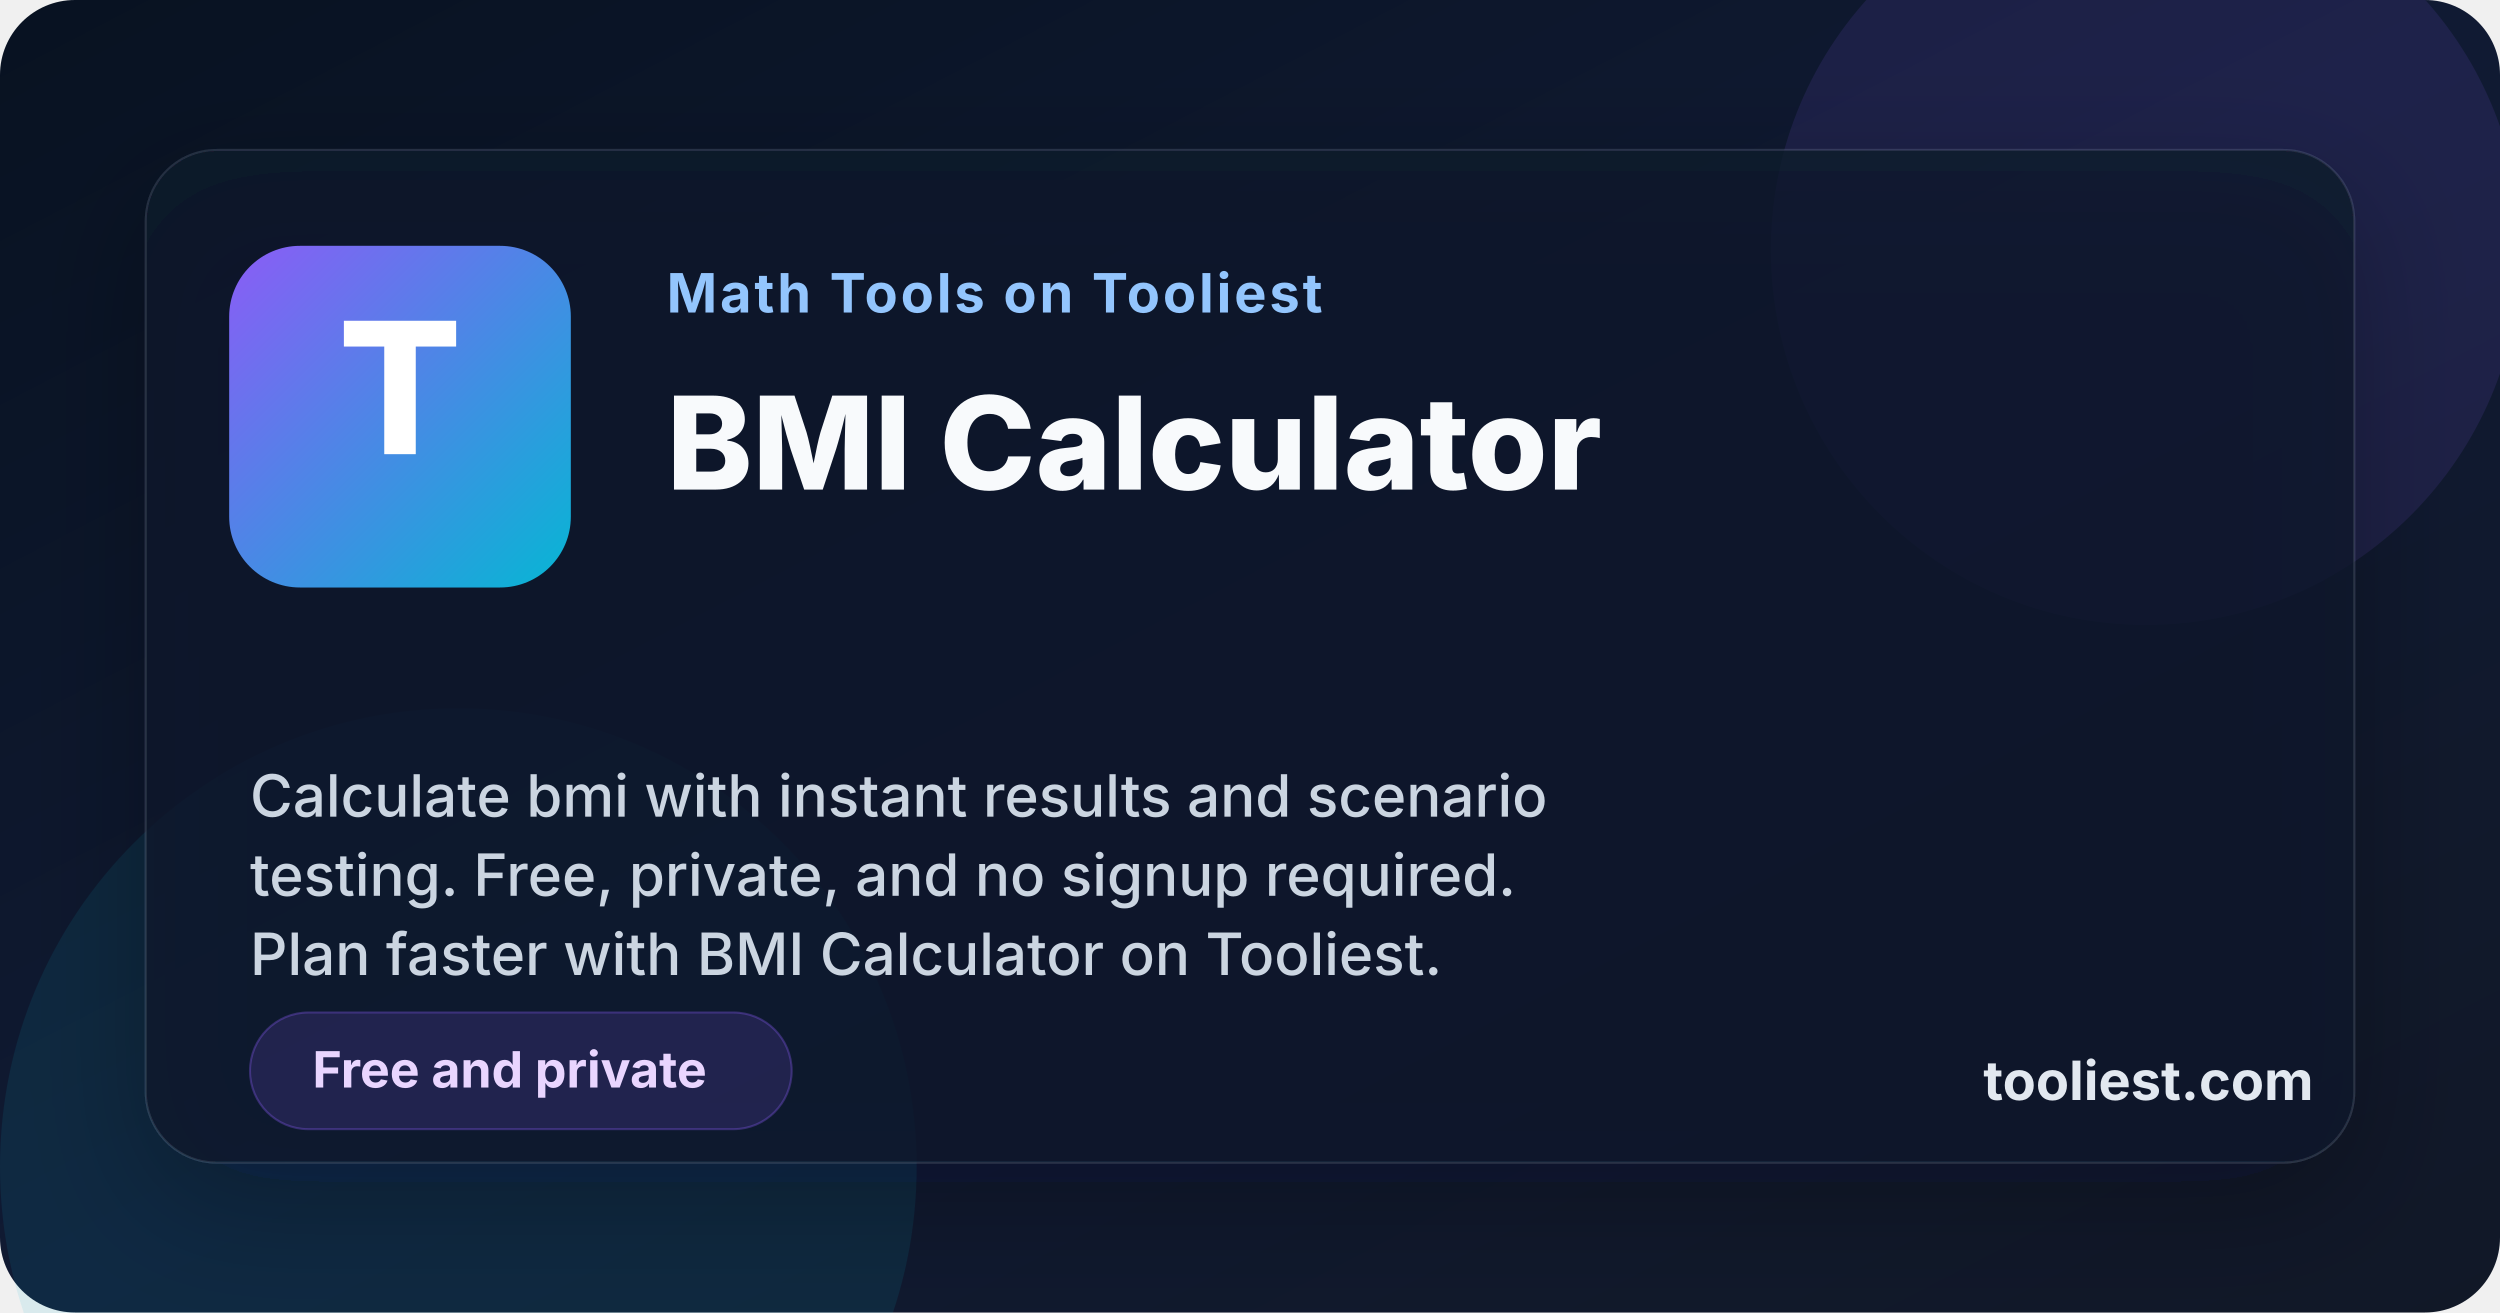
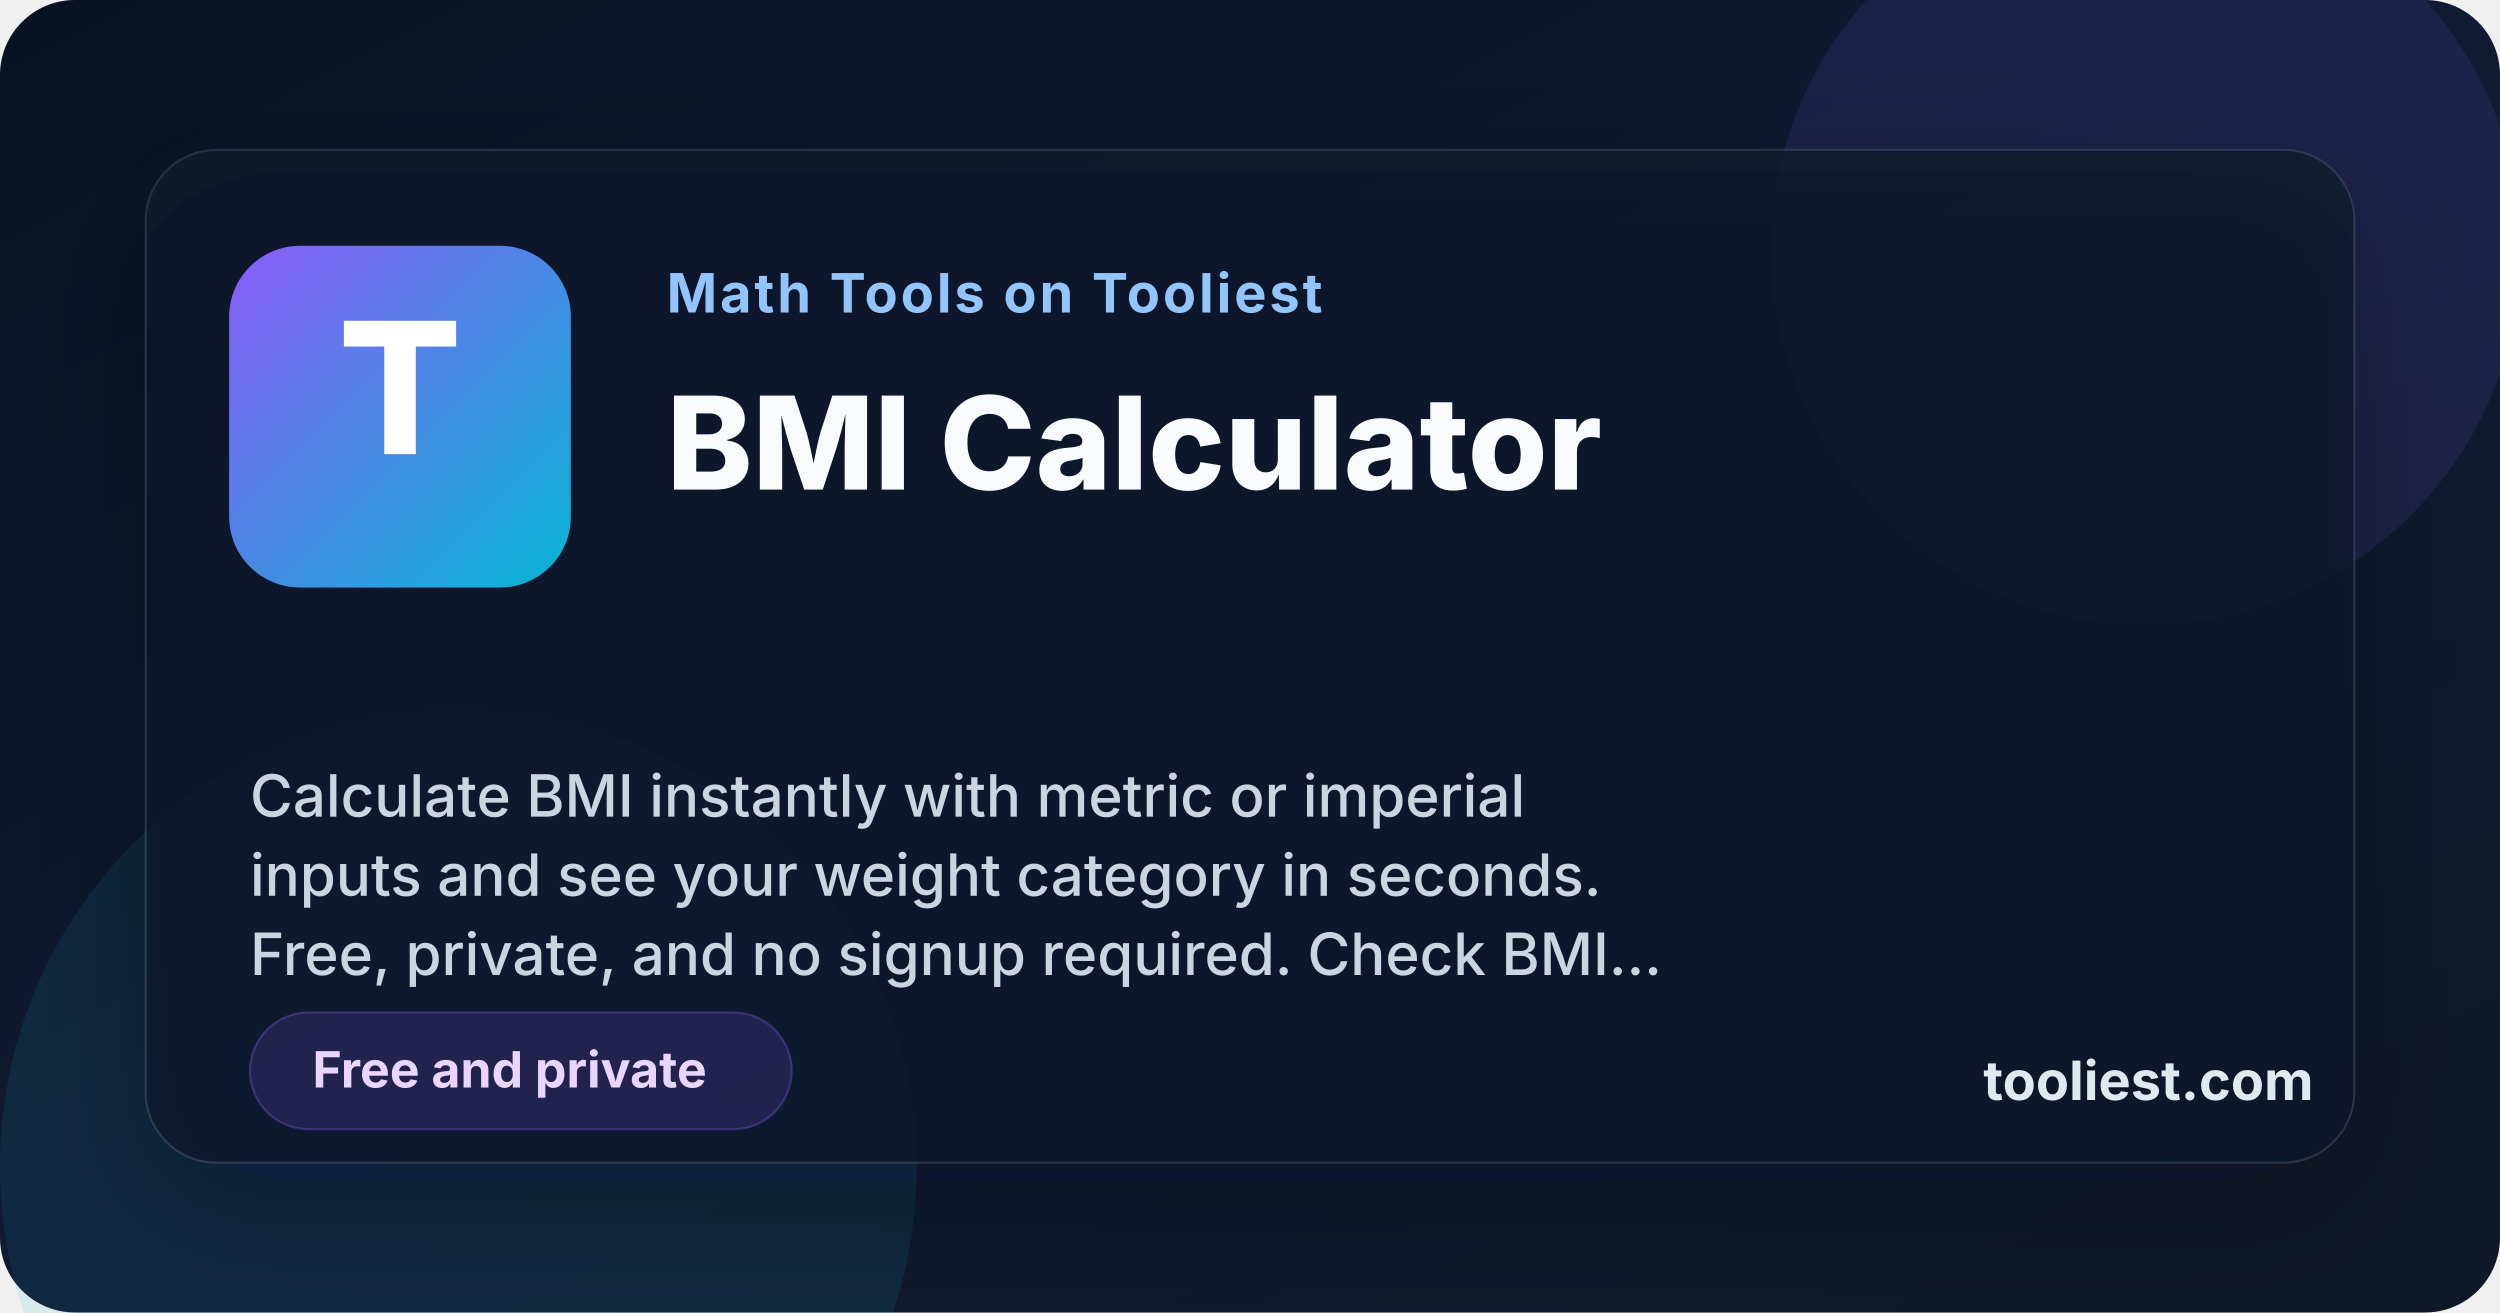
<svg xmlns="http://www.w3.org/2000/svg" width="1200" height="630" viewBox="0 0 1200 630" role="img" aria-labelledby="title desc">
  <defs>
    <linearGradient id="bg" x1="0%" x2="100%" y1="0%" y2="100%">
      <stop offset="0%" stop-color="#081221" />
      <stop offset="50%" stop-color="#101a33" />
      <stop offset="100%" stop-color="#111827" />
    </linearGradient>
    <linearGradient id="accent" x1="0%" x2="100%" y1="0%" y2="100%">
      <stop offset="0%" stop-color="#8b5cf6" />
      <stop offset="100%" stop-color="#06b6d4" />
    </linearGradient>
    <filter id="shadow" x="-20%" y="-20%" width="140%" height="140%">
      <feDropShadow dx="0" dy="20" stdDeviation="30" flood-color="#020617" flood-opacity="0.35" />
    </filter>
  </defs>
  <rect width="1200" height="630" fill="url(#bg)" rx="36" />
  <circle cx="1030" cy="120" r="180" fill="#8b5cf6" opacity="0.12" />
  <circle cx="220" cy="560" r="220" fill="#06b6d4" opacity="0.1" />
  <rect x="70" y="72" width="1060" height="486" rx="34" fill="rgba(15, 23, 42, 0.78)" stroke="rgba(148, 163, 184, 0.18)" filter="url(#shadow)" />
  <rect x="110" y="118" width="164" height="164" rx="34" fill="url(#accent)" />
  <text x="192" y="218" text-anchor="middle" font-family="Inter, Arial, sans-serif" font-size="88" font-weight="800" fill="#ffffff">T</text>
  <text x="320" y="150" font-family="Inter, Arial, sans-serif" font-size="26" font-weight="700" letter-spacing="1.4" fill="#93c5fd">Math Tools on Tooliest</text>
  <text x="320" y="235" font-family="Inter, Arial, sans-serif" font-size="62" font-weight="800" fill="#f8fafc">BMI Calculator</text>
-   <text x="120" y="392" font-family="Inter, Arial, sans-serif" font-size="28" font-weight="500" fill="#cbd5e1">Calculate bmi with instant results and scenario</text>
-   <text x="120" y="430" font-family="Inter, Arial, sans-serif" font-size="28" font-weight="500" fill="#cbd5e1">testing. Free, private, and no signup required.</text>
-   <text x="120" y="468" font-family="Inter, Arial, sans-serif" font-size="28" font-weight="500" fill="#cbd5e1">Plan faster with BMI Calculator on Tooliest.</text>
+   <text x="120" y="392" font-family="Inter, Arial, sans-serif" font-size="28" font-weight="500" fill="#cbd5e1">Calculate BMI instantly with metric or imperial</text>
+   <text x="120" y="430" font-family="Inter, Arial, sans-serif" font-size="28" font-weight="500" fill="#cbd5e1">inputs and see your weight category in seconds.</text>
+   <text x="120" y="468" font-family="Inter, Arial, sans-serif" font-size="28" font-weight="500" fill="#cbd5e1">Free, private, and no signup required. Check BMI...</text>
  <rect x="120" y="486" width="260" height="56" rx="28" fill="rgba(139, 92, 246, 0.16)" stroke="rgba(139, 92, 246, 0.32)" />
  <text x="150" y="522" font-family="Inter, Arial, sans-serif" font-size="24" font-weight="700" fill="#e9d5ff">Free and private</text>
  <text x="952" y="528" font-family="Inter, Arial, sans-serif" font-size="26" font-weight="700" fill="#e2e8f0">tooliest.com</text>
</svg>
